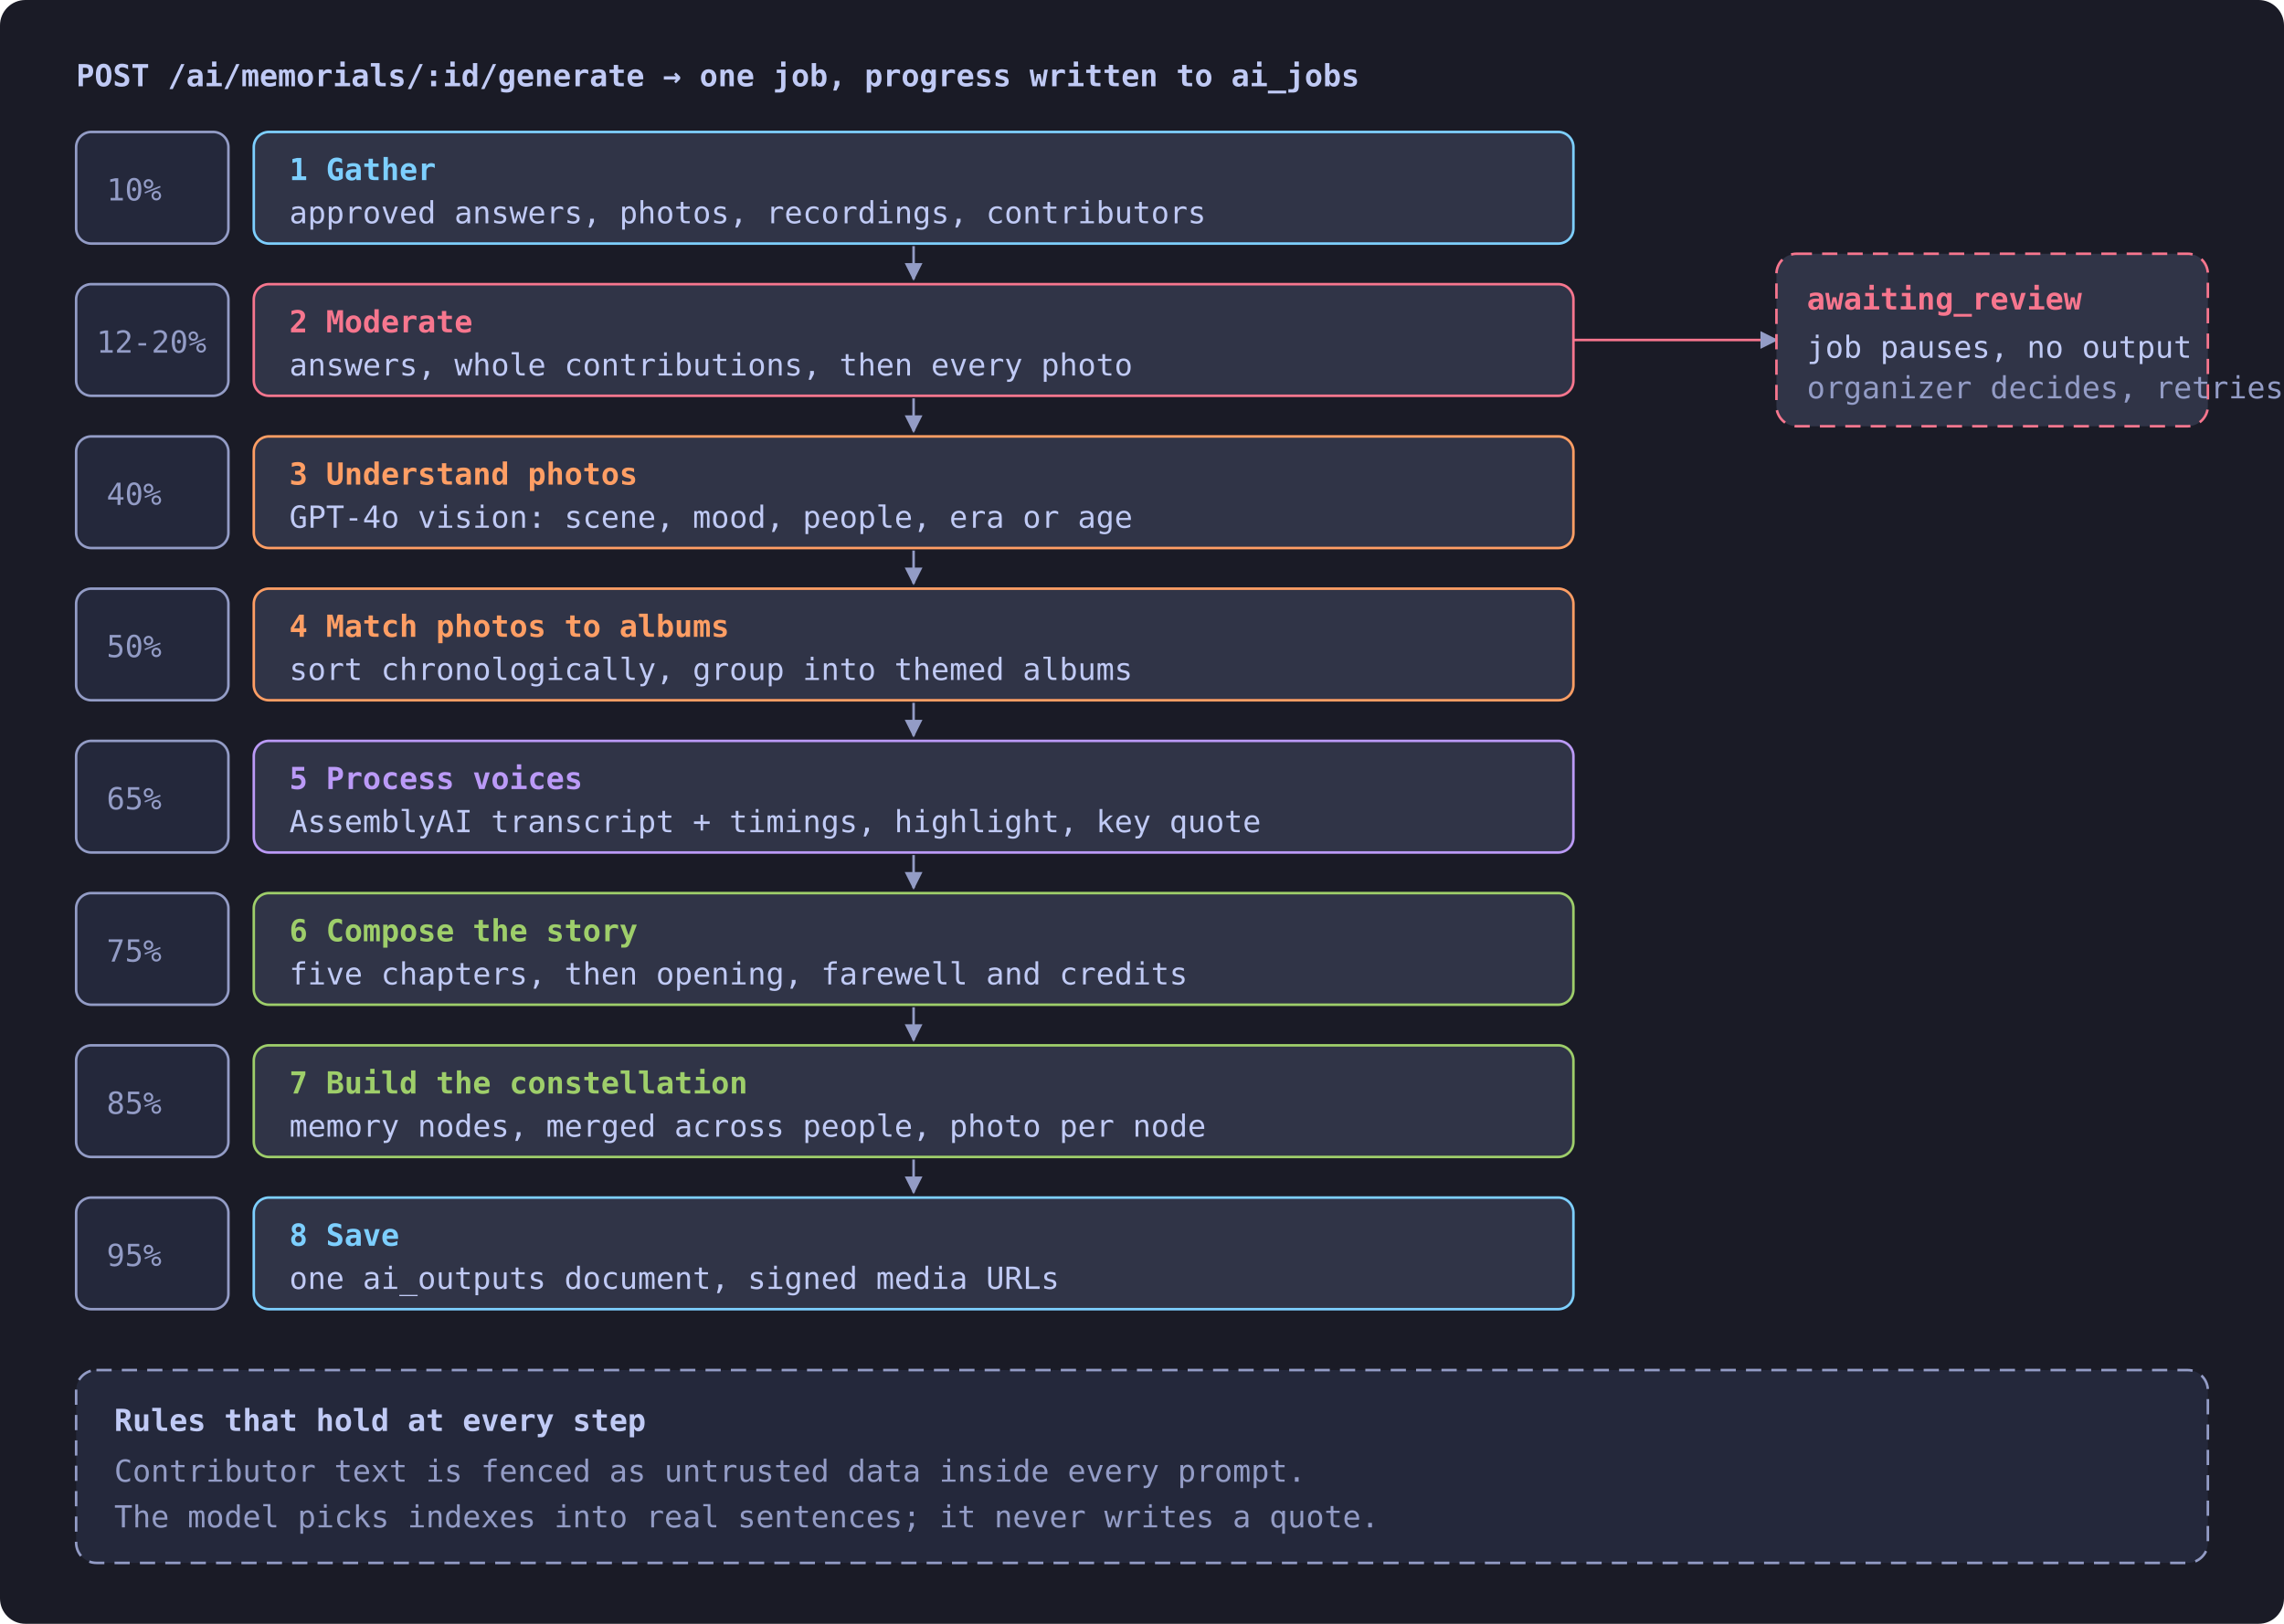
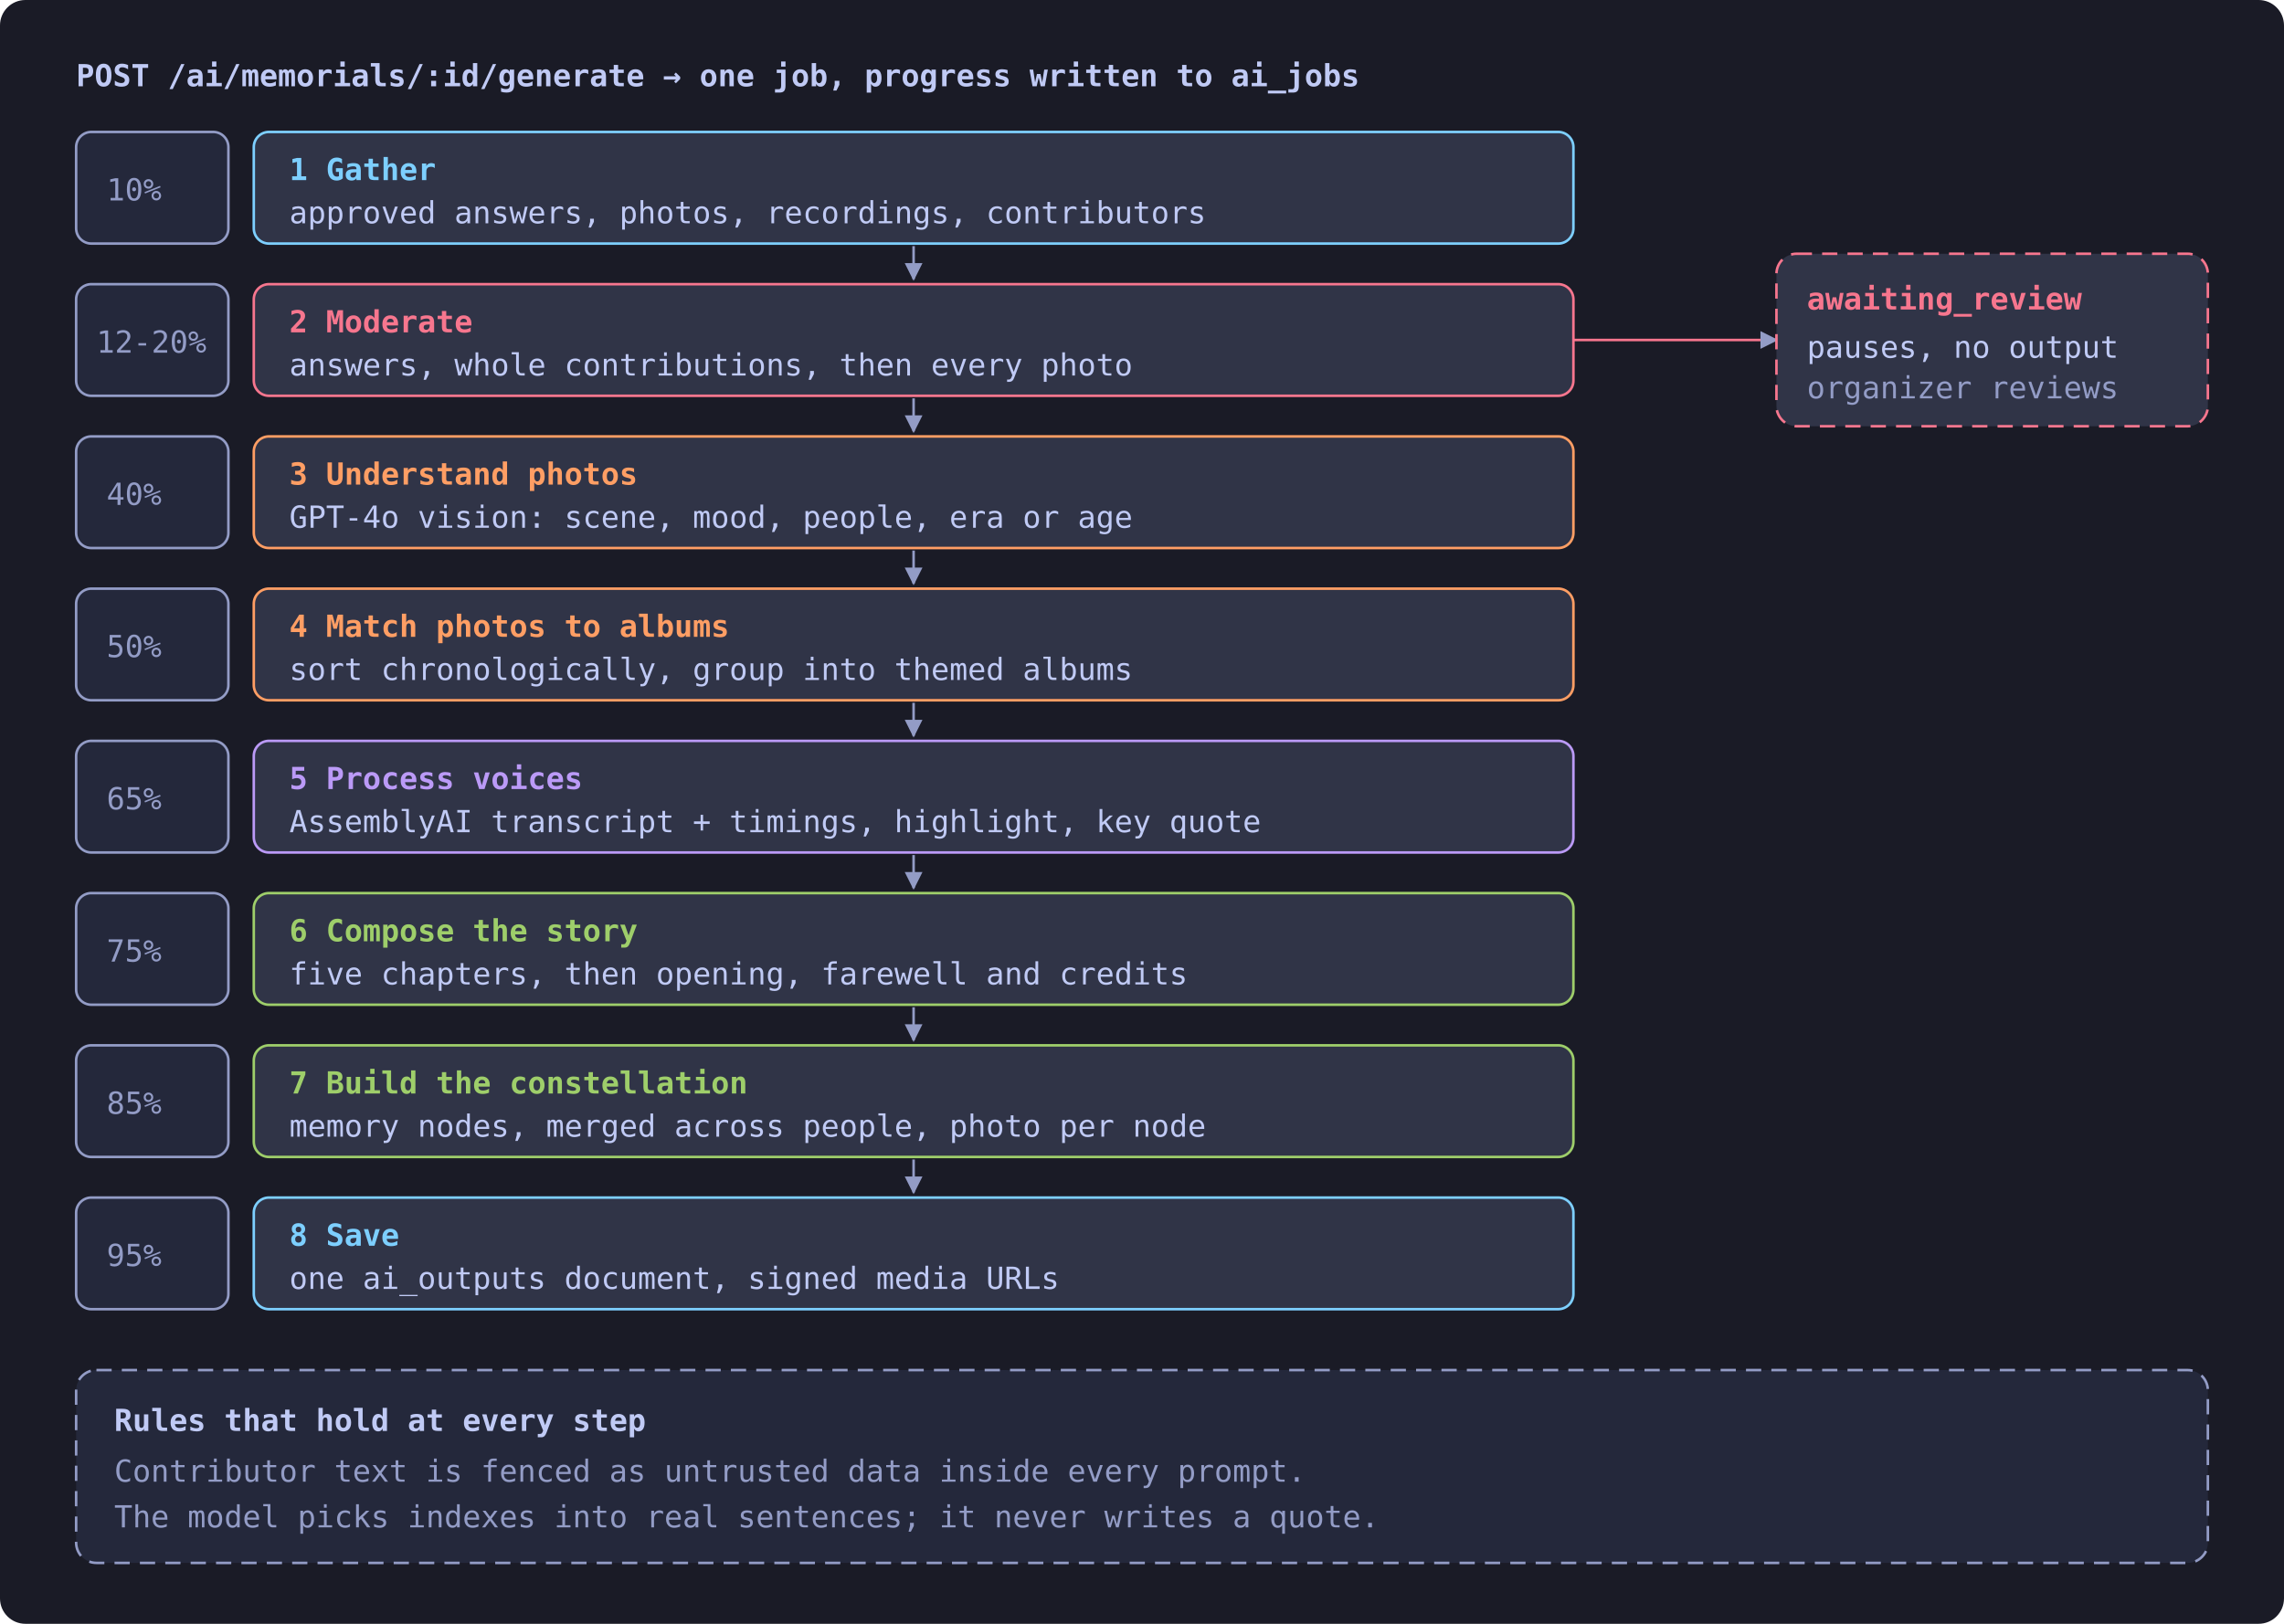
<svg xmlns="http://www.w3.org/2000/svg" viewBox="0 0 900 640" font-family="Consolas, Monaco, monospace" font-size="12">
  <defs>
    <marker id="a" viewBox="0 0 10 10" refX="9" refY="5" markerWidth="7" markerHeight="7" orient="auto-start-reverse">
      <path d="M0 0L10 5L0 10z" fill="#939CC6" />
    </marker>
  </defs>
  <rect width="900" height="640" rx="10" fill="#1a1b26" />
  <text x="30" y="34" fill="#C0CAF5" font-weight="bold">POST /ai/memorials/:id/generate  →  one job, progress written to ai_jobs</text>
  <g>
    <rect x="30" y="52" width="60" height="44" rx="6" fill="#24283B" stroke="#939CC6" />
    <text x="42" y="79" fill="#939CC6">10%</text>
    <rect x="100" y="52" width="520" height="44" rx="6" fill="#303447" stroke="#7DCFFF" />
    <text x="114" y="71" fill="#7DCFFF" font-weight="bold">1  Gather</text>
    <text x="114" y="88" fill="#C0CAF5">approved answers, photos, recordings, contributors</text>
    <rect x="30" y="112" width="60" height="44" rx="6" fill="#24283B" stroke="#939CC6" />
    <text x="38" y="139" fill="#939CC6">12-20%</text>
    <rect x="100" y="112" width="520" height="44" rx="6" fill="#303447" stroke="#F7768E" />
    <text x="114" y="131" fill="#F7768E" font-weight="bold">2  Moderate</text>
    <text x="114" y="148" fill="#C0CAF5">answers, whole contributions, then every photo</text>
    <rect x="30" y="172" width="60" height="44" rx="6" fill="#24283B" stroke="#939CC6" />
    <text x="42" y="199" fill="#939CC6">40%</text>
    <rect x="100" y="172" width="520" height="44" rx="6" fill="#303447" stroke="#FF9E64" />
    <text x="114" y="191" fill="#FF9E64" font-weight="bold">3  Understand photos</text>
    <text x="114" y="208" fill="#C0CAF5">GPT-4o vision: scene, mood, people, era or age</text>
    <rect x="30" y="232" width="60" height="44" rx="6" fill="#24283B" stroke="#939CC6" />
    <text x="42" y="259" fill="#939CC6">50%</text>
    <rect x="100" y="232" width="520" height="44" rx="6" fill="#303447" stroke="#FF9E64" />
    <text x="114" y="251" fill="#FF9E64" font-weight="bold">4  Match photos to albums</text>
    <text x="114" y="268" fill="#C0CAF5">sort chronologically, group into themed albums</text>
    <rect x="30" y="292" width="60" height="44" rx="6" fill="#24283B" stroke="#939CC6" />
    <text x="42" y="319" fill="#939CC6">65%</text>
    <rect x="100" y="292" width="520" height="44" rx="6" fill="#303447" stroke="#BB9AF7" />
    <text x="114" y="311" fill="#BB9AF7" font-weight="bold">5  Process voices</text>
    <text x="114" y="328" fill="#C0CAF5">AssemblyAI transcript + timings, highlight, key quote</text>
    <rect x="30" y="352" width="60" height="44" rx="6" fill="#24283B" stroke="#939CC6" />
    <text x="42" y="379" fill="#939CC6">75%</text>
    <rect x="100" y="352" width="520" height="44" rx="6" fill="#303447" stroke="#9ECE6A" />
    <text x="114" y="371" fill="#9ECE6A" font-weight="bold">6  Compose the story</text>
    <text x="114" y="388" fill="#C0CAF5">five chapters, then opening, farewell and credits</text>
    <rect x="30" y="412" width="60" height="44" rx="6" fill="#24283B" stroke="#939CC6" />
    <text x="42" y="439" fill="#939CC6">85%</text>
    <rect x="100" y="412" width="520" height="44" rx="6" fill="#303447" stroke="#9ECE6A" />
    <text x="114" y="431" fill="#9ECE6A" font-weight="bold">7  Build the constellation</text>
    <text x="114" y="448" fill="#C0CAF5">memory nodes, merged across people, photo per node</text>
    <rect x="30" y="472" width="60" height="44" rx="6" fill="#24283B" stroke="#939CC6" />
    <text x="42" y="499" fill="#939CC6">95%</text>
    <rect x="100" y="472" width="520" height="44" rx="6" fill="#303447" stroke="#7DCFFF" />
    <text x="114" y="491" fill="#7DCFFF" font-weight="bold">8  Save</text>
    <text x="114" y="508" fill="#C0CAF5">one ai_outputs document, signed media URLs</text>
  </g>
  <g stroke="#939CC6" marker-end="url(#a)">
    <line x1="360" y1="97" x2="360" y2="110" />
    <line x1="360" y1="157" x2="360" y2="170" />
    <line x1="360" y1="217" x2="360" y2="230" />
    <line x1="360" y1="277" x2="360" y2="290" />
    <line x1="360" y1="337" x2="360" y2="350" />
    <line x1="360" y1="397" x2="360" y2="410" />
    <line x1="360" y1="457" x2="360" y2="470" />
  </g>
  <path d="M620 134 H700" stroke="#F7768E" fill="none" marker-end="url(#a)" />
  <rect x="700" y="100" width="170" height="68" rx="8" fill="#303447" stroke="#F7768E" stroke-dasharray="6 4" />
  <text x="712" y="122" fill="#F7768E" font-weight="bold">awaiting_review</text>
-   <text x="712" y="141" fill="#C0CAF5">job pauses, no output</text>
-   <text x="712" y="157" fill="#939CC6">organizer decides, retries</text>
+   <text x="712" y="141" fill="#C0CAF5">pauses, no output</text>
+   <text x="712" y="157" fill="#939CC6">organizer reviews</text>
  <rect x="30" y="540" width="840" height="76" rx="8" fill="#24283B" stroke="#939CC6" stroke-dasharray="6 4" />
  <text x="45" y="564" fill="#C0CAF5" font-weight="bold">Rules that hold at every step</text>
  <text x="45" y="584" fill="#939CC6">Contributor text is fenced as untrusted data inside every prompt.</text>
  <text x="45" y="602" fill="#939CC6">The model picks indexes into real sentences; it never writes a quote.</text>
</svg>
